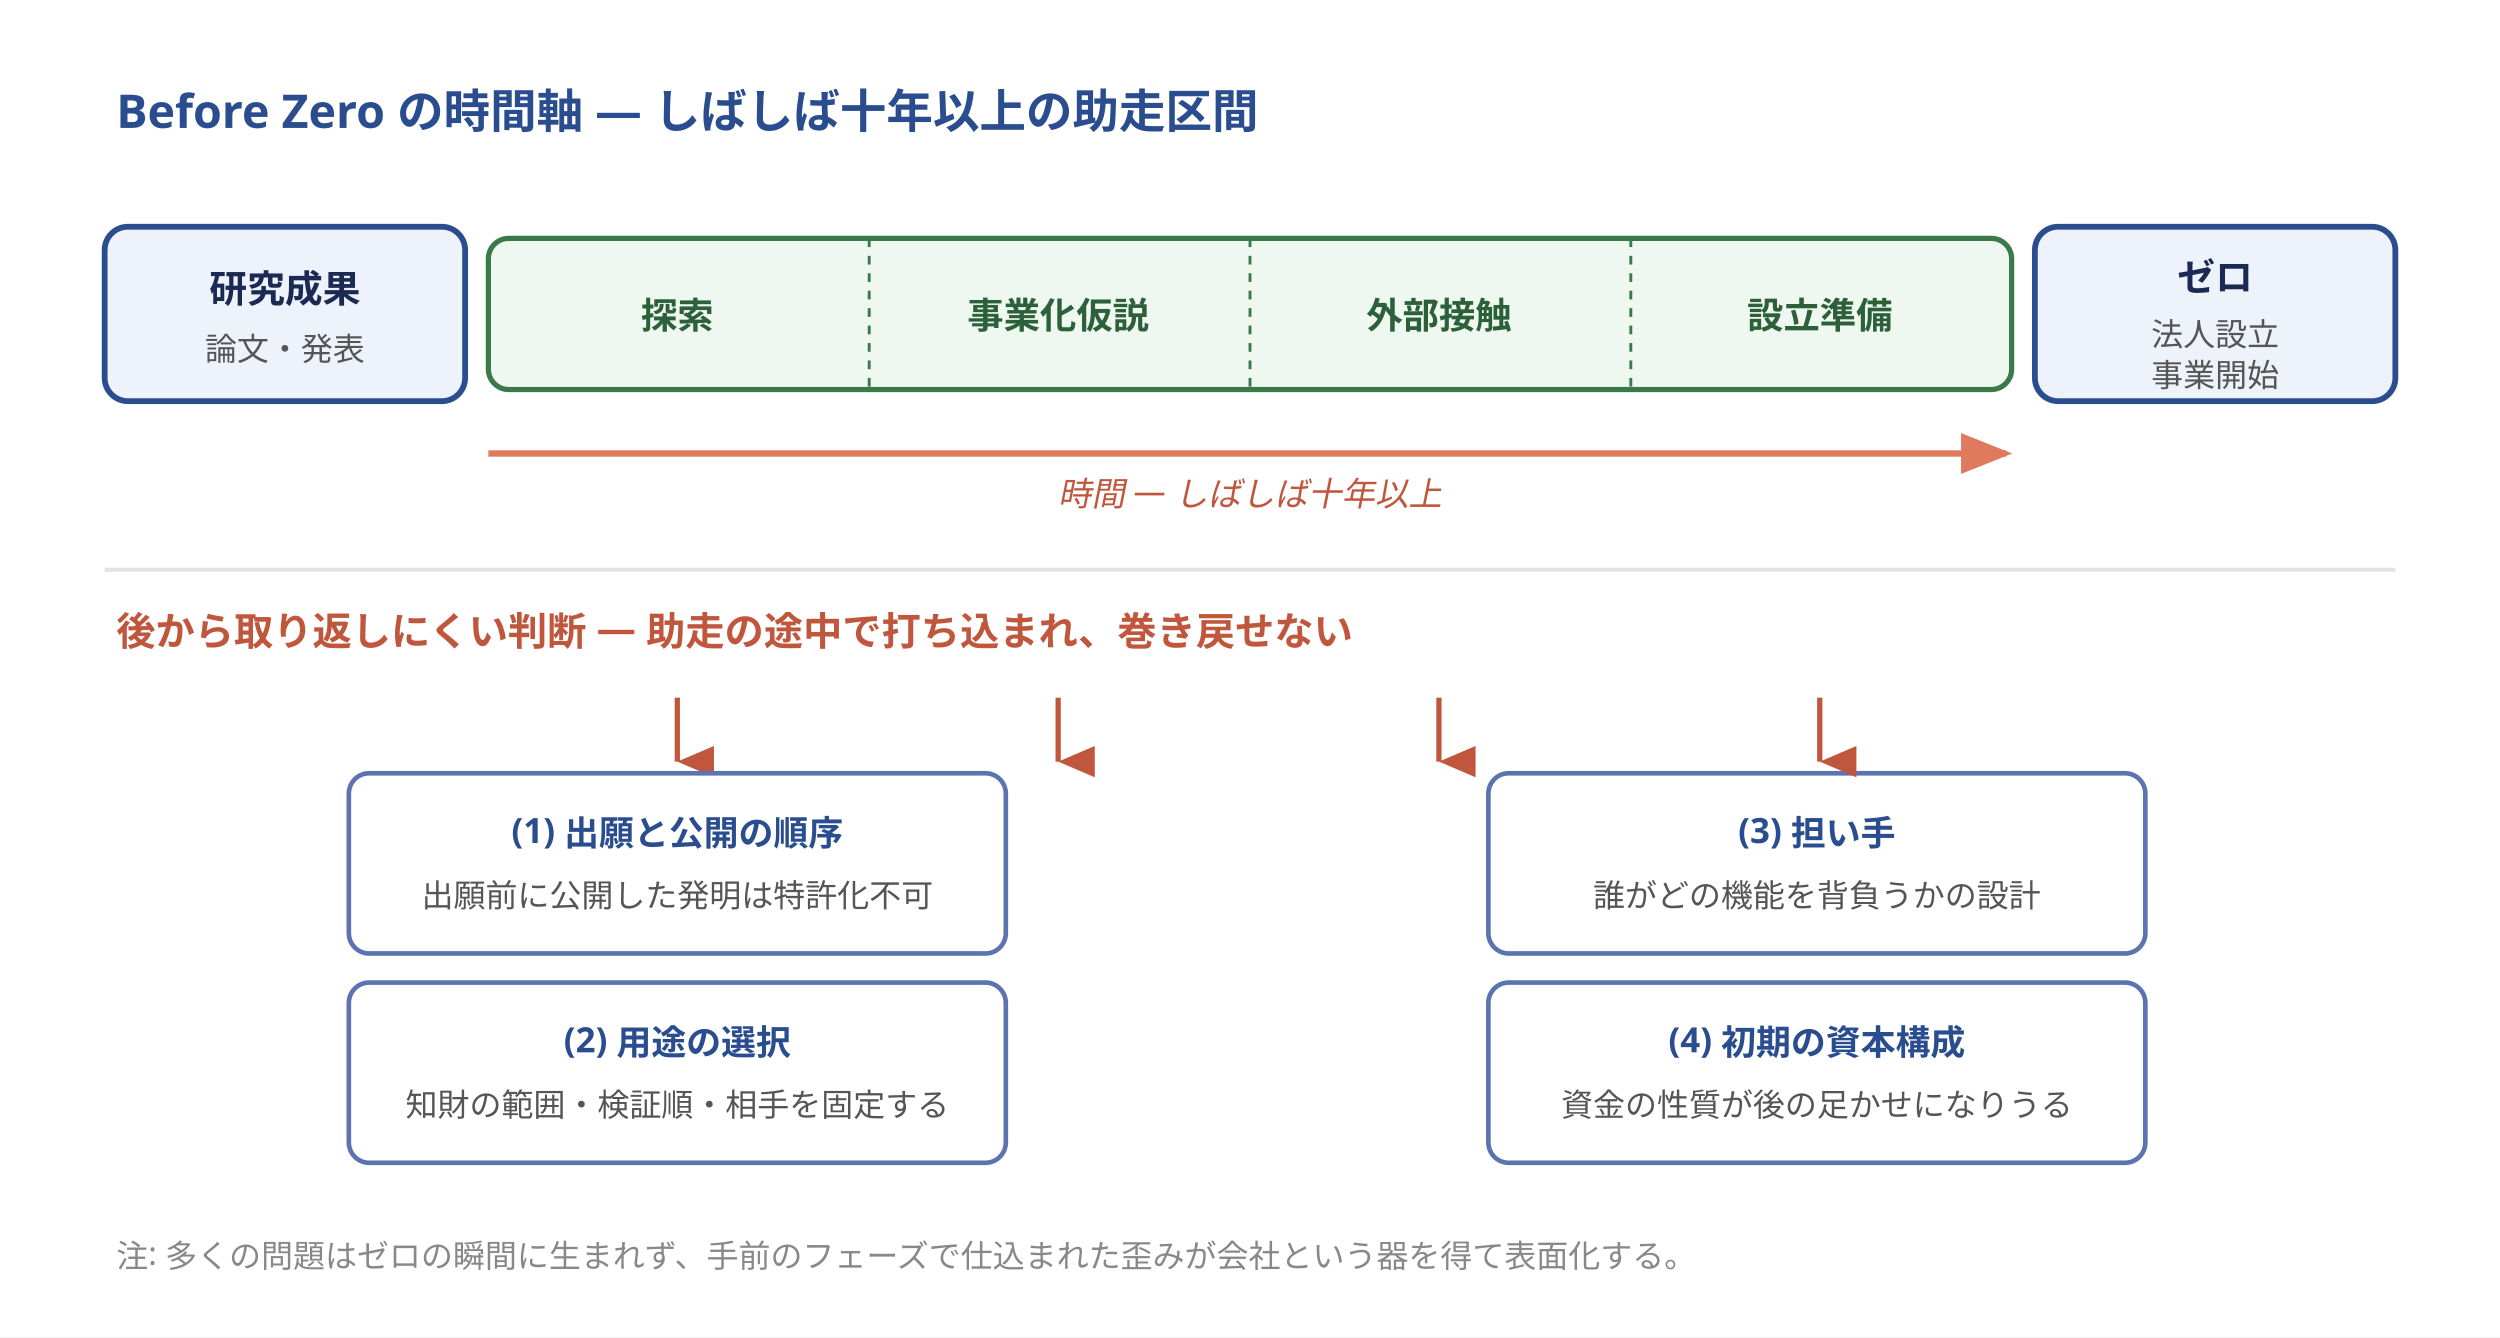
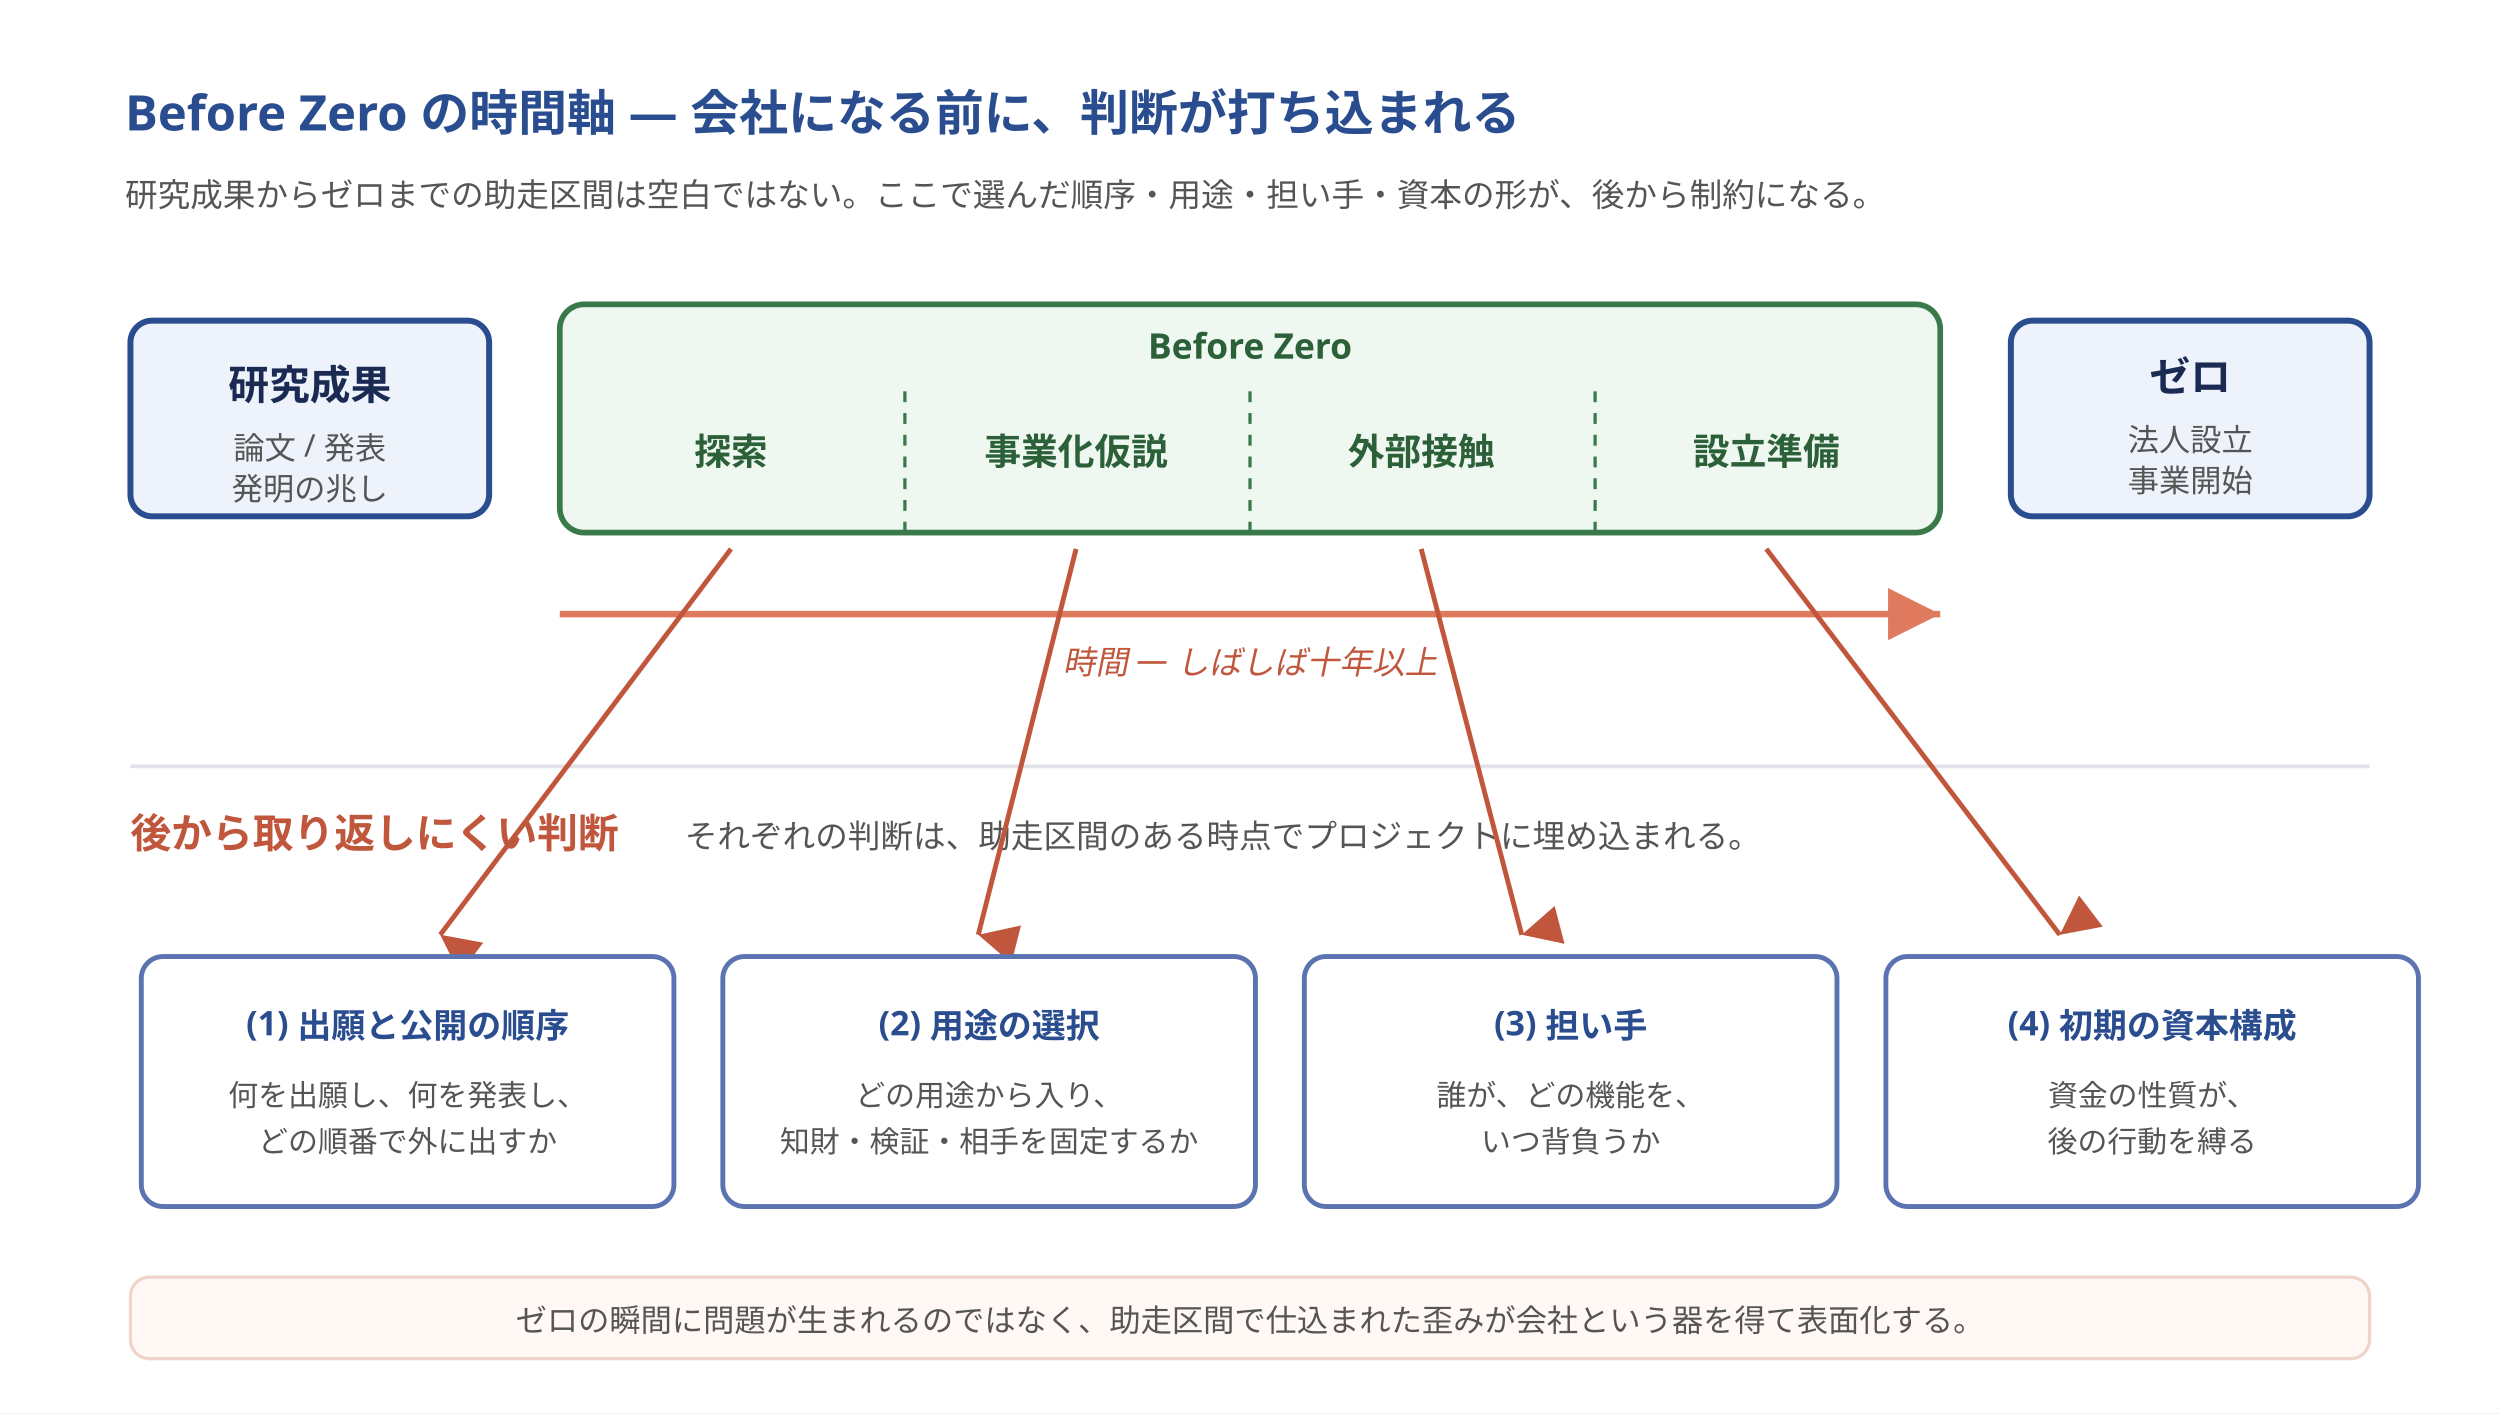
- <svg xmlns="http://www.w3.org/2000/svg" viewBox="0 0 860 460" font-family="'Hiragino Sans','Hiragino Kaku Gothic ProN',sans-serif" role="img" aria-labelledby="t d">
-   <rect width="860" height="460" fill="#ffffff" />
+ <svg xmlns="http://www.w3.org/2000/svg" viewBox="0 0 920 520" font-family="'Hiragino Sans','Hiragino Kaku Gothic ProN',sans-serif" role="img" aria-labelledby="t d">
+   <rect width="920" height="520" fill="#ffffff" />
  <defs>
-     <marker id="arrEnd" markerWidth="11" markerHeight="11" refX="7" refY="3.2" orient="auto">
-       <path d="M0,0 L8,3.2 L0,6.4 Z" fill="#e07a5f" />
+     <marker id="arrowOrange" markerWidth="12" markerHeight="12" refX="8" refY="4" orient="auto">
+       <path d="M0,0 L8,4 L0,8 Z" fill="#e07a5f" />
    </marker>
-     <marker id="arrDown" markerWidth="10" markerHeight="10" refX="3" refY="7" orient="auto">
-       <path d="M0,0 L6,0 L3,7 Z" fill="#c0563c" />
+     <marker id="pinEnd" markerWidth="10" markerHeight="10" refX="5" refY="8" orient="auto">
+       <path d="M1,0 L9,0 L5,8 Z" fill="#c0563c" />
    </marker>
  </defs>
-   <text x="40" y="44" font-size="16" font-weight="700" fill="#2a4d8f">Before Zero の時間軸 — しばしば十年以上の助走区間</text>
-   <rect x="36" y="78" width="124" height="60" rx="8" fill="#eef2fb" stroke="#2a4d8f" stroke-width="2" />
-   <text x="98" y="104" font-size="13" font-weight="700" fill="#1a2a52" text-anchor="middle">研究成果</text>
-   <text x="98" y="124" font-size="11" fill="#555" text-anchor="middle">論文・発表</text>
-   <rect x="700" y="78" width="124" height="60" rx="8" fill="#eef2fb" stroke="#2a4d8f" stroke-width="2" />
-   <text x="762" y="100" font-size="13" font-weight="700" fill="#1a2a52" text-anchor="middle">ゼロ</text>
-   <text x="762" y="119" font-size="11" fill="#555" text-anchor="middle">法人設立</text>
-   <text x="762" y="133" font-size="11" fill="#555" text-anchor="middle">事業開始</text>
-   <rect x="168" y="82" width="524" height="52" rx="7" fill="#eef7f0" stroke="#3a7a4a" stroke-width="1.8" />
-   <line x1="299" y1="82" x2="299" y2="134" stroke="#3a7a4a" stroke-width="1" stroke-dasharray="3 3" />
-   <line x1="430" y1="82" x2="430" y2="134" stroke="#3a7a4a" stroke-width="1" stroke-dasharray="3 3" />
-   <line x1="561" y1="82" x2="561" y2="134" stroke="#3a7a4a" stroke-width="1" stroke-dasharray="3 3" />
-   <text x="233" y="113" font-size="12.5" font-weight="700" fill="#2c6038" text-anchor="middle">探索</text>
-   <text x="364" y="113" font-size="12.5" font-weight="700" fill="#2c6038" text-anchor="middle">事業化仮説</text>
-   <text x="495" y="113" font-size="12.5" font-weight="700" fill="#2c6038" text-anchor="middle">外部接触</text>
-   <text x="626" y="113" font-size="12.5" font-weight="700" fill="#2c6038" text-anchor="middle">設立準備</text>
-   <line x1="168" y1="156" x2="690" y2="156" stroke="#e07a5f" stroke-width="2.2" marker-end="url(#arrEnd)" />
-   <text x="430" y="174" font-size="11.5" fill="#c0563c" text-anchor="middle" font-style="italic">時間 — しばしば十年以上</text>
-   <line x1="36" y1="196" x2="824" y2="196" stroke="#e2e2e8" stroke-width="1.4" />
-   <text x="40" y="222" font-size="13.5" font-weight="700" fill="#c0563c">後から取り返しにくい判断 — 助走の途中で打ち込まれ、巻き戻せない</text>
-   <line x1="233" y1="240" x2="233" y2="262" stroke="#c0563c" stroke-width="1.8" marker-end="url(#arrDown)" />
-   <rect x="120" y="266" width="226" height="62" rx="7" fill="#fff" stroke="#5b73b0" stroke-width="1.6" />
-   <text x="233" y="290" font-size="12" font-weight="700" fill="#2a4d8f" text-anchor="middle">(1) 出願と公開の順序</text>
-   <text x="233" y="312" font-size="11" fill="#555" text-anchor="middle">出願前に公開した発明は特許化不可</text>
-   <line x1="364" y1="240" x2="364" y2="262" stroke="#c0563c" stroke-width="1.8" marker-end="url(#arrDown)" />
-   <rect x="120" y="338" width="226" height="62" rx="7" fill="#fff" stroke="#5b73b0" stroke-width="1.6" />
-   <text x="233" y="362" font-size="12" font-weight="700" fill="#2a4d8f" text-anchor="middle">(2) 用途の選択</text>
-   <text x="233" y="384" font-size="11" fill="#555" text-anchor="middle">知財の範囲・検証順・相手を固定する</text>
-   <line x1="495" y1="240" x2="495" y2="262" stroke="#c0563c" stroke-width="1.8" marker-end="url(#arrDown)" />
-   <rect x="512" y="266" width="226" height="62" rx="7" fill="#fff" stroke="#5b73b0" stroke-width="1.6" />
-   <text x="625" y="290" font-size="12" font-weight="700" fill="#2a4d8f" text-anchor="middle">(3) 担い手</text>
-   <text x="625" y="312" font-size="11" fill="#555" text-anchor="middle">誰がどの機能を背負うかの設計</text>
-   <line x1="626" y1="240" x2="626" y2="262" stroke="#c0563c" stroke-width="1.8" marker-end="url(#arrDown)" />
-   <rect x="512" y="338" width="226" height="62" rx="7" fill="#fff" stroke="#5b73b0" stroke-width="1.6" />
-   <text x="625" y="362" font-size="12" font-weight="700" fill="#2a4d8f" text-anchor="middle">(4) 初期の資本構成</text>
-   <text x="625" y="384" font-size="11" fill="#555" text-anchor="middle">資金の性質が後の足かせになりうる</text>
-   <text x="40" y="436" font-size="11" fill="#888">注: 多くの問題はゼロの瞬間に生まれず、手前のフェーズで仕込まれた歪みが会社という器を得て表面化する。</text>
+   <text x="46" y="48" font-size="18" font-weight="700" fill="#2a4d8f">Before Zero の時間軸 — 会社になる前に、判断が打ち込まれる</text>
+   <text x="46" y="76" font-size="12" fill="#555">研究成果からゼロまでの助走区間は空白ではない。ここで選んだ順序・用途・担い手・資本の形が、後から制約になる。</text>
+   <g id="timeline">
+     <rect x="48" y="118" width="132" height="72" rx="8" fill="#eef2fb" stroke="#2a4d8f" stroke-width="2.2" />
+     <text x="114" y="147" font-size="15" font-weight="700" fill="#1a2a52" text-anchor="middle">研究成果</text>
+     <text x="114" y="169" font-size="11.5" fill="#555" text-anchor="middle">論文 / 発表</text>
+     <text x="114" y="184" font-size="11.5" fill="#555" text-anchor="middle">発明の兆し</text>
+     <rect x="206" y="112" width="508" height="84" rx="9" fill="#eef7f0" stroke="#3a7a4a" stroke-width="2.1" />
+     <text x="460" y="132" font-size="13" font-weight="700" fill="#2c6038" text-anchor="middle">Before Zero</text>
+     <line x1="333" y1="144" x2="333" y2="196" stroke="#3a7a4a" stroke-width="1.2" stroke-dasharray="4 4" />
+     <line x1="460" y1="144" x2="460" y2="196" stroke="#3a7a4a" stroke-width="1.2" stroke-dasharray="4 4" />
+     <line x1="587" y1="144" x2="587" y2="196" stroke="#3a7a4a" stroke-width="1.2" stroke-dasharray="4 4" />
+     <text x="269" y="171" font-size="13.5" font-weight="700" fill="#2c6038" text-anchor="middle">探索</text>
+     <text x="396" y="171" font-size="13.5" font-weight="700" fill="#2c6038" text-anchor="middle">事業化仮説</text>
+     <text x="523" y="171" font-size="13.5" font-weight="700" fill="#2c6038" text-anchor="middle">外部接触</text>
+     <text x="650" y="171" font-size="13.5" font-weight="700" fill="#2c6038" text-anchor="middle">設立準備</text>
+     <rect x="740" y="118" width="132" height="72" rx="8" fill="#eef2fb" stroke="#2a4d8f" stroke-width="2.2" />
+     <text x="806" y="144" font-size="15" font-weight="700" fill="#1a2a52" text-anchor="middle">ゼロ</text>
+     <text x="806" y="166" font-size="11.5" fill="#555" text-anchor="middle">法人設立</text>
+     <text x="806" y="181" font-size="11.5" fill="#555" text-anchor="middle">事業開始</text>
+     <line x1="206" y1="226" x2="714" y2="226" stroke="#e07a5f" stroke-width="2.4" marker-end="url(#arrowOrange)" />
+     <text x="460" y="248" font-size="12" fill="#c0563c" text-anchor="middle" font-style="italic">時間 — しばしば十年以上</text>
+   </g>
+   <line x1="48" y1="282" x2="872" y2="282" stroke="#e2e2e8" stroke-width="1.4" />
+   <text x="48" y="312" font-size="15" font-weight="700" fill="#c0563c">後から取り返しにくい判断</text>
+   <text x="252" y="312" font-size="12" fill="#555">それぞれの判断は、助走区間のある時点でプロジェクトに埋め込まれる。</text>
+   <g id="decision-pins" stroke="#c0563c" stroke-width="1.8" fill="none" marker-end="url(#pinEnd)">
+     <line x1="269" y1="202" x2="162" y2="344" />
+     <line x1="396" y1="202" x2="360" y2="344" />
+     <line x1="523" y1="202" x2="560" y2="344" />
+     <line x1="650" y1="202" x2="758" y2="344" />
+   </g>
+   <g id="decision-cards">
+     <rect x="52" y="352" width="196" height="92" rx="8" fill="#ffffff" stroke="#5b73b0" stroke-width="1.8" />
+     <text x="150" y="381" font-size="12.5" font-weight="700" fill="#2a4d8f" text-anchor="middle">(1) 出願と公開の順序</text>
+     <text x="150" y="407" font-size="11" fill="#555" text-anchor="middle">何を出願し、何を発表し、</text>
+     <text x="150" y="424" font-size="11" fill="#555" text-anchor="middle">どの順番で外に出すか</text>
+     <rect x="266" y="352" width="196" height="92" rx="8" fill="#ffffff" stroke="#5b73b0" stroke-width="1.8" />
+     <text x="364" y="381" font-size="12.5" font-weight="700" fill="#2a4d8f" text-anchor="middle">(2) 用途の選択</text>
+     <text x="364" y="407" font-size="11" fill="#555" text-anchor="middle">どの用途から入り、</text>
+     <text x="364" y="424" font-size="11" fill="#555" text-anchor="middle">知財・検証・相手を固定するか</text>
+     <rect x="480" y="352" width="196" height="92" rx="8" fill="#ffffff" stroke="#5b73b0" stroke-width="1.8" />
+     <text x="578" y="381" font-size="12.5" font-weight="700" fill="#2a4d8f" text-anchor="middle">(3) 担い手</text>
+     <text x="578" y="407" font-size="11" fill="#555" text-anchor="middle">誰が、どの機能を、</text>
+     <text x="578" y="424" font-size="11" fill="#555" text-anchor="middle">いつ背負うか</text>
+     <rect x="694" y="352" width="196" height="92" rx="8" fill="#ffffff" stroke="#5b73b0" stroke-width="1.8" />
+     <text x="792" y="381" font-size="12.5" font-weight="700" fill="#2a4d8f" text-anchor="middle">(4) 初期の資本構成</text>
+     <text x="792" y="407" font-size="11" fill="#555" text-anchor="middle">資金の性質が、</text>
+     <text x="792" y="424" font-size="11" fill="#555" text-anchor="middle">後の行動を縛る</text>
+   </g>
+   <rect x="48" y="470" width="824" height="30" rx="7" fill="#fff8f5" stroke="#f0d3c9" stroke-width="1.2" />
+   <text x="460" y="490" font-size="11.5" fill="#555" text-anchor="middle">ゼロの瞬間に問題が生まれるのではなく、助走区間で仕込まれた歪みが会社という器を得て表面化する。</text>
</svg>
